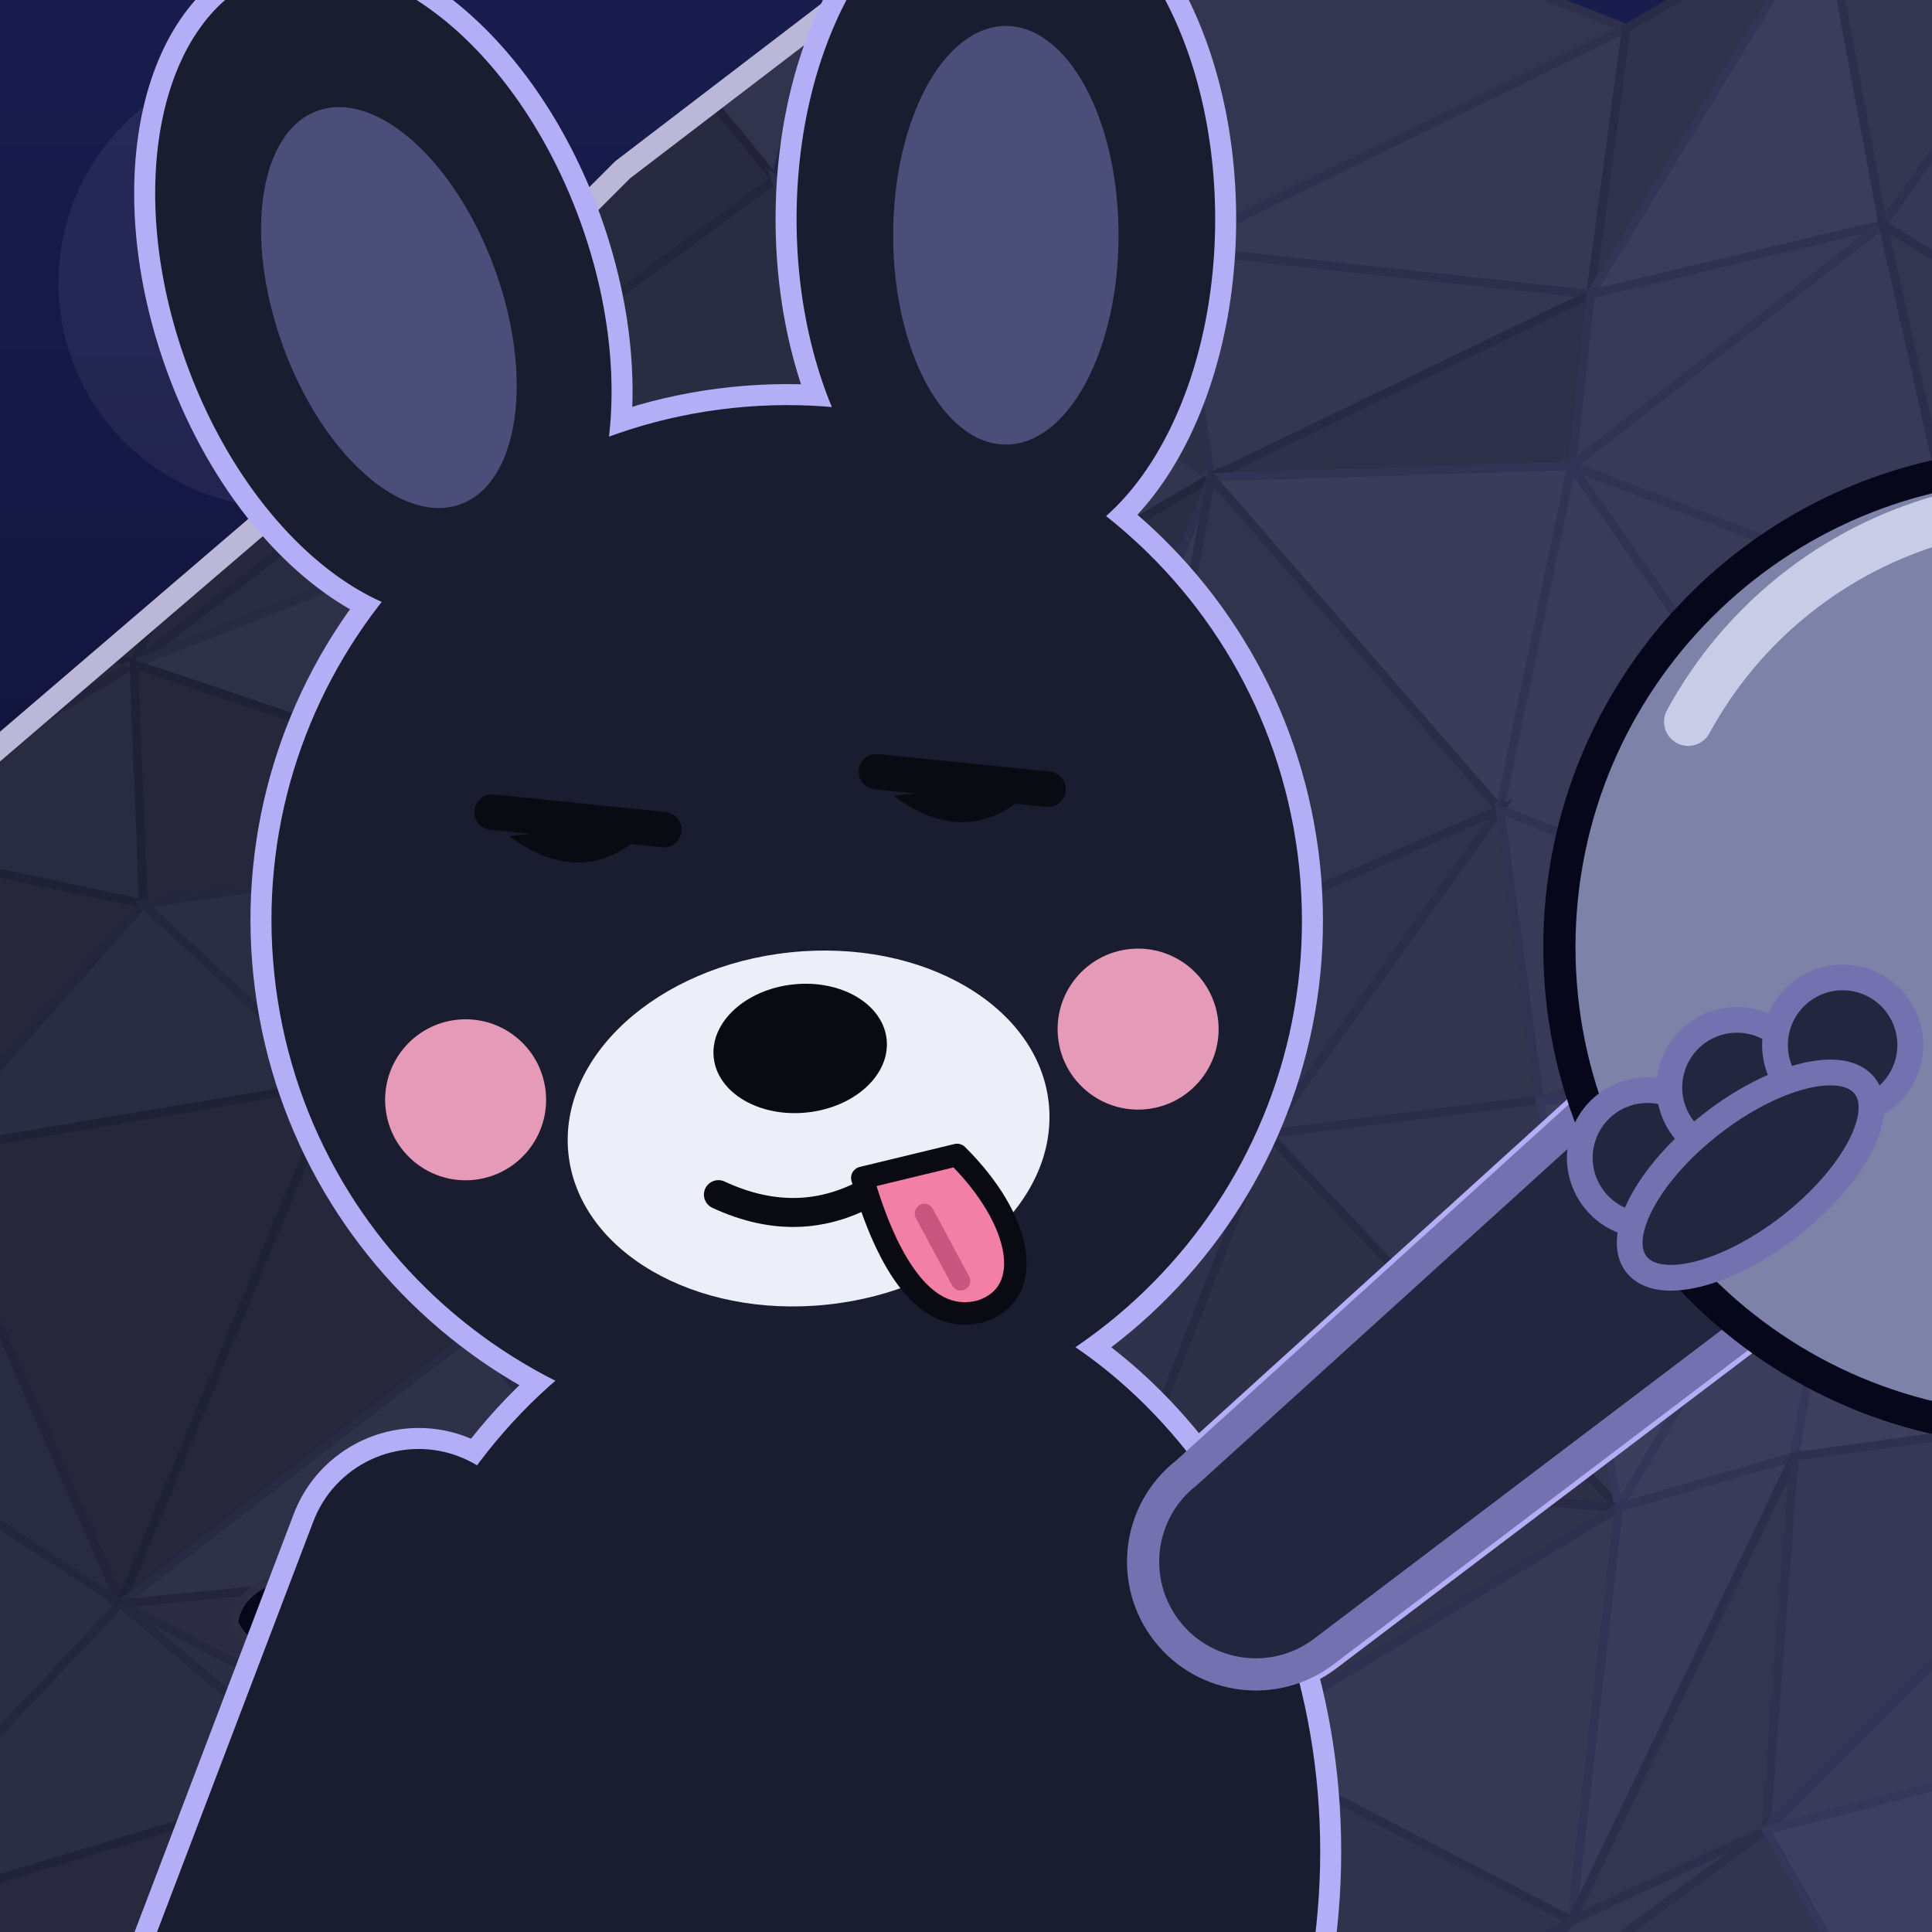
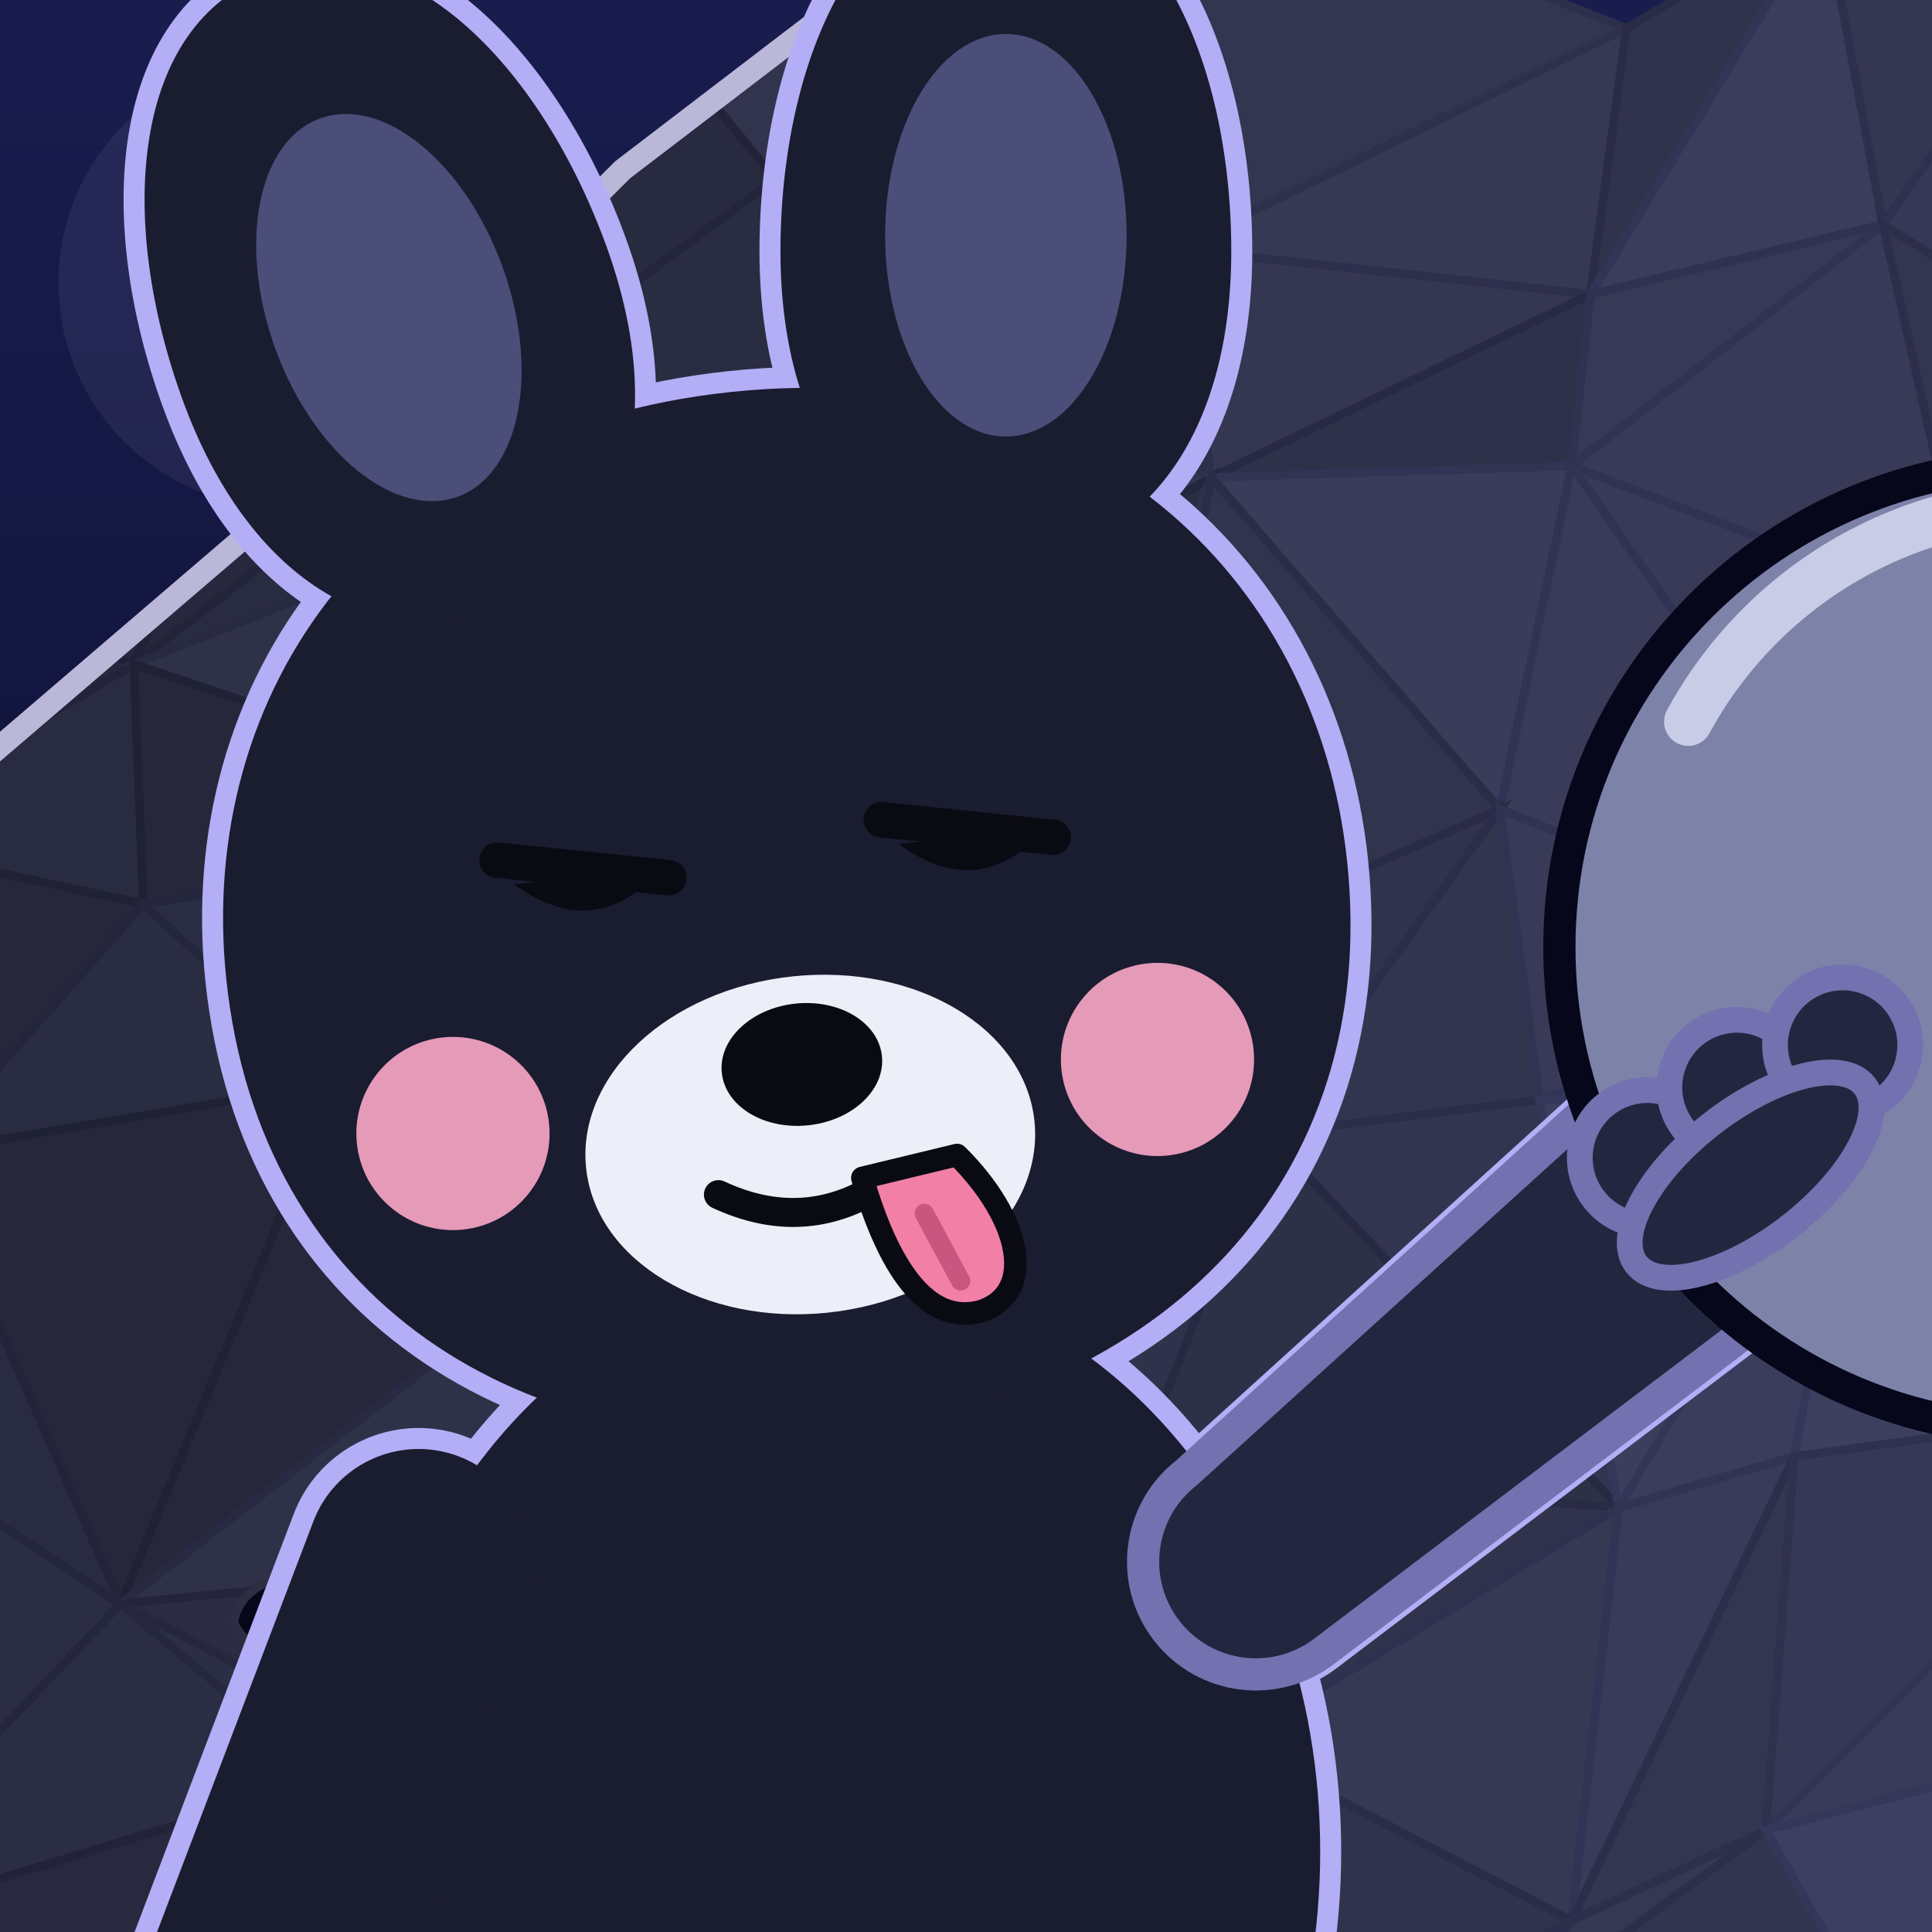
<svg xmlns="http://www.w3.org/2000/svg" viewBox="0 0 1024 1024" width="1024" height="1024" role="img" aria-label="App icon, Tongue">
  <defs>
    <clipPath id="ic-tongue-1024">
      <rect width="1024" height="1024" rx="0" />
    </clipPath>
    <linearGradient id="ib-tongue-1024" x1="0" y1="0" x2="0" y2="1">
      <stop offset="0" stop-color="#181D4E" />
      <stop offset="1" stop-color="#080A26" />
    </linearGradient>
  </defs>
  <g clip-path="url(#ic-tongue-1024)">
    <rect width="1024" height="1024" fill="url(#ib-tongue-1024)" />
    <circle cx="786" cy="318" r="7" fill="#EEF0FA" opacity="0.45" />
    <circle cx="159" cy="109" r="10" fill="#EEF0FA" opacity="0.6" />
    <circle cx="556" cy="320" r="13" fill="#EEF0FA" opacity="0.75" />
    <circle cx="953" cy="111" r="7" fill="#EEF0FA" opacity="0.45" />
    <circle cx="326" cy="322" r="10" fill="#EEF0FA" opacity="0.6" />
    <circle cx="723" cy="113" r="13" fill="#EEF0FA" opacity="0.75" />
    <circle cx="96" cy="324" r="7" fill="#EEF0FA" opacity="0.45" />
    <circle cx="493" cy="115" r="10" fill="#EEF0FA" opacity="0.6" />
    <circle cx="890" cy="326" r="13" fill="#EEF0FA" opacity="0.75" />
    <circle cx="150" cy="150" r="119" fill="#E9E6FF" opacity=".07" />
    <circle cx="150" cy="150" r="70" fill="#E9EAF6" />
    <circle cx="127.6" cy="136" r="14" fill="#CFD1E6" />
    <g>
      <clipPath id="r-tongue-1024">
        <path d="M1064 1064 L1064 -40 L500 -40 L330 90 L170 250 L-40 430 L-40 1064Z" />
      </clipPath>
      <g clip-path="url(#r-tongue-1024)">
        <path d="M-75,-95L196,-108L-98,147Z" fill="hsl(236 22% 20.7%)" stroke="hsl(236 26% 18.2%)" stroke-width="4.5" />
        <path d="M196,-108L163,145L-98,147Z" fill="hsl(236 22% 21.7%)" stroke="hsl(236 26% 19.2%)" stroke-width="4.5" />
        <path d="M196,-108L284,-60L163,145Z" fill="hsl(236 22% 19.2%)" stroke="hsl(236 26% 16.7%)" stroke-width="4.5" />
        <path d="M284,-60L291,183L163,145Z" fill="hsl(236 22% 19.3%)" stroke="hsl(236 26% 16.8%)" stroke-width="4.5" />
        <path d="M284,-60L432,12L411,95Z" fill="hsl(236 22% 25.0%)" stroke="hsl(236 26% 22.5%)" stroke-width="4.5" />
        <path d="M284,-60L411,95L291,183Z" fill="hsl(236 22% 20.3%)" stroke="hsl(236 26% 17.8%)" stroke-width="4.5" />
        <path d="M432,12L584,-95L623,132Z" fill="hsl(236 22% 26.4%)" stroke="hsl(236 26% 23.9%)" stroke-width="4.5" />
        <path d="M432,12L623,132L411,95Z" fill="hsl(236 22% 21.2%)" stroke="hsl(236 26% 18.7%)" stroke-width="4.5" />
        <path d="M584,-95L862,15L623,132Z" fill="hsl(236 22% 26.1%)" stroke="hsl(236 26% 23.6%)" stroke-width="4.5" />
        <path d="M862,15L843,156L623,132Z" fill="hsl(236 22% 26.9%)" stroke="hsl(236 26% 24.4%)" stroke-width="4.5" />
        <path d="M862,15L967,-47L843,156Z" fill="hsl(236 22% 24.5%)" stroke="hsl(236 26% 22.0%)" stroke-width="4.5" />
        <path d="M967,-47L998,119L843,156Z" fill="hsl(236 22% 29.5%)" stroke="hsl(236 26% 27.0%)" stroke-width="4.5" />
        <path d="M967,-47L1090,-11L998,119Z" fill="hsl(236 22% 26.4%)" stroke="hsl(236 26% 23.9%)" stroke-width="4.5" />
        <path d="M1090,-11L1088,175L998,119Z" fill="hsl(236 22% 27.3%)" stroke="hsl(236 26% 24.8%)" stroke-width="4.5" />
        <path d="M1090,-11L1264,-47L1329,188Z" fill="hsl(236 22% 29.3%)" stroke="hsl(236 26% 26.8%)" stroke-width="4.5" />
        <path d="M1090,-11L1329,188L1088,175Z" fill="hsl(236 22% 30.7%)" stroke="hsl(236 26% 28.2%)" stroke-width="4.5" />
        <path d="M-98,147L163,145L-65,310Z" fill="hsl(236 22% 19.8%)" stroke="hsl(236 26% 17.3%)" stroke-width="4.5" />
        <path d="M163,145L71,352L-65,310Z" fill="hsl(236 22% 19.0%)" stroke="hsl(236 26% 16.5%)" stroke-width="4.5" />
        <path d="M163,145L291,183L71,352Z" fill="hsl(236 22% 19.5%)" stroke="hsl(236 26% 17.0%)" stroke-width="4.5" />
        <path d="M291,183L343,245L71,352Z" fill="hsl(236 22% 20.7%)" stroke="hsl(236 26% 18.2%)" stroke-width="4.5" />
        <path d="M291,183L411,95L488,344Z" fill="hsl(236 22% 21.2%)" stroke="hsl(236 26% 18.7%)" stroke-width="4.5" />
        <path d="M291,183L488,344L343,245Z" fill="hsl(236 22% 25.3%)" stroke="hsl(236 26% 22.8%)" stroke-width="4.5" />
        <path d="M411,95L623,132L642,253Z" fill="hsl(236 22% 23.3%)" stroke="hsl(236 26% 20.8%)" stroke-width="4.5" />
        <path d="M411,95L642,253L488,344Z" fill="hsl(236 22% 25.6%)" stroke="hsl(236 26% 23.1%)" stroke-width="4.5" />
        <path d="M623,132L843,156L642,253Z" fill="hsl(236 22% 26.4%)" stroke="hsl(236 26% 23.9%)" stroke-width="4.5" />
        <path d="M843,156L833,247L642,253Z" fill="hsl(236 22% 23.8%)" stroke="hsl(236 26% 21.3%)" stroke-width="4.5" />
        <path d="M843,156L998,119L833,247Z" fill="hsl(236 22% 27.7%)" stroke="hsl(236 26% 25.2%)" stroke-width="4.5" />
        <path d="M998,119L1045,328L833,247Z" fill="hsl(236 22% 28.2%)" stroke="hsl(236 26% 25.7%)" stroke-width="4.5" />
        <path d="M998,119L1088,175L1045,328Z" fill="hsl(236 22% 25.9%)" stroke="hsl(236 26% 23.4%)" stroke-width="4.5" />
        <path d="M1088,175L1200,354L1045,328Z" fill="hsl(236 22% 30.7%)" stroke="hsl(236 26% 28.2%)" stroke-width="4.5" />
        <path d="M1088,175L1329,188L1300,298Z" fill="hsl(236 22% 30.9%)" stroke="hsl(236 26% 28.4%)" stroke-width="4.5" />
        <path d="M1088,175L1300,298L1200,354Z" fill="hsl(236 22% 27.9%)" stroke="hsl(236 26% 25.4%)" stroke-width="4.5" />
        <path d="M-65,310L71,352L-84,445Z" fill="hsl(236 22% 19.3%)" stroke="hsl(236 26% 16.8%)" stroke-width="4.5" />
        <path d="M71,352L76,479L-84,445Z" fill="hsl(236 22% 20.8%)" stroke="hsl(236 26% 18.3%)" stroke-width="4.5" />
        <path d="M71,352L343,245L339,442Z" fill="hsl(236 22% 23.6%)" stroke="hsl(236 26% 21.1%)" stroke-width="4.5" />
        <path d="M71,352L339,442L76,479Z" fill="hsl(236 22% 19.0%)" stroke="hsl(236 26% 16.5%)" stroke-width="4.5" />
        <path d="M343,245L488,344L536,521Z" fill="hsl(236 22% 22.9%)" stroke="hsl(236 26% 20.4%)" stroke-width="4.5" />
        <path d="M343,245L536,521L339,442Z" fill="hsl(236 22% 22.8%)" stroke="hsl(236 26% 20.3%)" stroke-width="4.5" />
        <path d="M488,344L642,253L536,521Z" fill="hsl(236 22% 21.7%)" stroke="hsl(236 26% 19.2%)" stroke-width="4.5" />
        <path d="M642,253L592,518L536,521Z" fill="hsl(236 22% 27.0%)" stroke="hsl(236 26% 24.5%)" stroke-width="4.5" />
        <path d="M642,253L833,247L795,429Z" fill="hsl(236 22% 29.0%)" stroke="hsl(236 26% 26.5%)" stroke-width="4.5" />
        <path d="M642,253L795,429L592,518Z" fill="hsl(236 22% 25.0%)" stroke="hsl(236 26% 22.5%)" stroke-width="4.5" />
        <path d="M833,247L1045,328L1024,520Z" fill="hsl(236 22% 28.3%)" stroke="hsl(236 26% 25.8%)" stroke-width="4.5" />
        <path d="M833,247L1024,520L795,429Z" fill="hsl(236 22% 28.5%)" stroke="hsl(236 26% 26.0%)" stroke-width="4.5" />
        <path d="M1045,328L1200,354L1024,520Z" fill="hsl(236 22% 29.8%)" stroke="hsl(236 26% 27.3%)" stroke-width="4.5" />
        <path d="M1200,354L1107,425L1024,520Z" fill="hsl(236 22% 29.3%)" stroke="hsl(236 26% 26.8%)" stroke-width="4.5" />
        <path d="M1200,354L1300,298L1368,472Z" fill="hsl(236 22% 30.1%)" stroke="hsl(236 26% 27.6%)" stroke-width="4.5" />
        <path d="M1200,354L1368,472L1107,425Z" fill="hsl(236 22% 30.2%)" stroke="hsl(236 26% 27.7%)" stroke-width="4.5" />
        <path d="M-84,445L76,479L-41,611Z" fill="hsl(236 22% 19.0%)" stroke="hsl(236 26% 16.5%)" stroke-width="4.5" />
        <path d="M76,479L178,574L-41,611Z" fill="hsl(236 22% 21.2%)" stroke="hsl(236 26% 18.7%)" stroke-width="4.5" />
        <path d="M76,479L339,442L178,574Z" fill="hsl(236 22% 21.8%)" stroke="hsl(236 26% 19.3%)" stroke-width="4.5" />
        <path d="M339,442L251,706L178,574Z" fill="hsl(236 22% 24.1%)" stroke="hsl(236 26% 21.6%)" stroke-width="4.5" />
        <path d="M339,442L536,521L251,706Z" fill="hsl(236 22% 25.1%)" stroke="hsl(236 26% 22.6%)" stroke-width="4.5" />
        <path d="M536,521L533,622L251,706Z" fill="hsl(236 22% 25.0%)" stroke="hsl(236 26% 22.5%)" stroke-width="4.5" />
        <path d="M536,521L592,518L672,601Z" fill="hsl(236 22% 25.3%)" stroke="hsl(236 26% 22.8%)" stroke-width="4.5" />
        <path d="M536,521L672,601L533,622Z" fill="hsl(236 22% 23.2%)" stroke="hsl(236 26% 20.7%)" stroke-width="4.5" />
        <path d="M592,518L795,429L672,601Z" fill="hsl(236 22% 24.5%)" stroke="hsl(236 26% 22.0%)" stroke-width="4.5" />
        <path d="M795,429L816,583L672,601Z" fill="hsl(236 22% 25.5%)" stroke="hsl(236 26% 23.0%)" stroke-width="4.5" />
        <path d="M795,429L1024,520L816,583Z" fill="hsl(236 22% 28.1%)" stroke="hsl(236 26% 25.6%)" stroke-width="4.5" />
        <path d="M1024,520L985,585L816,583Z" fill="hsl(236 22% 29.3%)" stroke="hsl(236 26% 26.8%)" stroke-width="4.5" />
        <path d="M1024,520L1107,425L985,585Z" fill="hsl(236 22% 30.0%)" stroke="hsl(236 26% 27.5%)" stroke-width="4.5" />
        <path d="M1107,425L1086,603L985,585Z" fill="hsl(236 22% 29.8%)" stroke="hsl(236 26% 27.3%)" stroke-width="4.5" />
        <path d="M1107,425L1368,472L1086,603Z" fill="hsl(236 22% 29.3%)" stroke="hsl(236 26% 26.8%)" stroke-width="4.5" />
        <path d="M1368,472L1338,665L1086,603Z" fill="hsl(236 22% 31.0%)" stroke="hsl(236 26% 28.5%)" stroke-width="4.5" />
        <path d="M-41,611L178,574L64,850Z" fill="hsl(236 22% 19.0%)" stroke="hsl(236 26% 16.5%)" stroke-width="4.5" />
        <path d="M-41,611L64,850L-40,782Z" fill="hsl(236 22% 20.8%)" stroke="hsl(236 26% 18.3%)" stroke-width="4.5" />
        <path d="M178,574L251,706L64,850Z" fill="hsl(236 22% 19.0%)" stroke="hsl(236 26% 16.5%)" stroke-width="4.5" />
        <path d="M251,706L339,823L64,850Z" fill="hsl(236 22% 23.6%)" stroke="hsl(236 26% 21.1%)" stroke-width="4.5" />
        <path d="M251,706L533,622L339,823Z" fill="hsl(236 22% 23.7%)" stroke="hsl(236 26% 21.2%)" stroke-width="4.5" />
        <path d="M533,622L497,802L339,823Z" fill="hsl(236 22% 24.6%)" stroke="hsl(236 26% 22.1%)" stroke-width="4.5" />
        <path d="M533,622L672,601L602,780Z" fill="hsl(236 22% 24.2%)" stroke="hsl(236 26% 21.7%)" stroke-width="4.5" />
        <path d="M533,622L602,780L497,802Z" fill="hsl(236 22% 24.6%)" stroke="hsl(236 26% 22.1%)" stroke-width="4.5" />
        <path d="M672,601L816,583L858,799Z" fill="hsl(236 22% 25.4%)" stroke="hsl(236 26% 22.9%)" stroke-width="4.5" />
        <path d="M672,601L858,799L602,780Z" fill="hsl(236 22% 23.2%)" stroke="hsl(236 26% 20.7%)" stroke-width="4.5" />
        <path d="M816,583L985,585L858,799Z" fill="hsl(236 22% 30.1%)" stroke="hsl(236 26% 27.6%)" stroke-width="4.5" />
        <path d="M985,585L951,772L858,799Z" fill="hsl(236 22% 29.6%)" stroke="hsl(236 26% 27.1%)" stroke-width="4.5" />
        <path d="M985,585L1086,603L1163,743Z" fill="hsl(236 22% 27.5%)" stroke="hsl(236 26% 25.0%)" stroke-width="4.5" />
        <path d="M985,585L1163,743L951,772Z" fill="hsl(236 22% 30.5%)" stroke="hsl(236 26% 28.0%)" stroke-width="4.5" />
        <path d="M1086,603L1338,665L1163,743Z" fill="hsl(236 22% 28.2%)" stroke="hsl(236 26% 25.7%)" stroke-width="4.5" />
        <path d="M1338,665L1371,766L1163,743Z" fill="hsl(236 22% 30.8%)" stroke="hsl(236 26% 28.3%)" stroke-width="4.5" />
        <path d="M-40,782L64,850L-104,1027Z" fill="hsl(236 22% 21.8%)" stroke="hsl(236 26% 19.3%)" stroke-width="4.5" />
        <path d="M64,850L174,943L-104,1027Z" fill="hsl(236 22% 21.8%)" stroke="hsl(236 26% 19.3%)" stroke-width="4.5" />
        <path d="M64,850L339,823L308,977Z" fill="hsl(236 22% 21.4%)" stroke="hsl(236 26% 18.9%)" stroke-width="4.5" />
        <path d="M64,850L308,977L174,943Z" fill="hsl(236 22% 22.1%)" stroke="hsl(236 26% 19.6%)" stroke-width="4.5" />
        <path d="M339,823L497,802L308,977Z" fill="hsl(236 22% 22.4%)" stroke="hsl(236 26% 19.9%)" stroke-width="4.5" />
        <path d="M497,802L527,943L308,977Z" fill="hsl(236 22% 20.7%)" stroke="hsl(236 26% 18.2%)" stroke-width="4.5" />
        <path d="M497,802L602,780L527,943Z" fill="hsl(236 22% 26.5%)" stroke="hsl(236 26% 24.0%)" stroke-width="4.5" />
        <path d="M602,780L652,924L527,943Z" fill="hsl(236 22% 22.6%)" stroke="hsl(236 26% 20.1%)" stroke-width="4.5" />
        <path d="M602,780L858,799L652,924Z" fill="hsl(236 22% 24.4%)" stroke="hsl(236 26% 21.9%)" stroke-width="4.5" />
        <path d="M858,799L833,1018L652,924Z" fill="hsl(236 22% 27.1%)" stroke="hsl(236 26% 24.6%)" stroke-width="4.5" />
        <path d="M858,799L951,772L833,1018Z" fill="hsl(236 22% 28.7%)" stroke="hsl(236 26% 26.2%)" stroke-width="4.5" />
        <path d="M951,772L936,970L833,1018Z" fill="hsl(236 22% 26.0%)" stroke="hsl(236 26% 23.5%)" stroke-width="4.5" />
        <path d="M951,772L1163,743L936,970Z" fill="hsl(236 22% 27.2%)" stroke="hsl(236 26% 24.7%)" stroke-width="4.5" />
        <path d="M1163,743L1141,917L936,970Z" fill="hsl(236 22% 28.8%)" stroke="hsl(236 26% 26.3%)" stroke-width="4.5" />
        <path d="M1163,743L1371,766L1288,1045Z" fill="hsl(236 22% 31.0%)" stroke="hsl(236 26% 28.5%)" stroke-width="4.5" />
        <path d="M1163,743L1288,1045L1141,917Z" fill="hsl(236 22% 30.2%)" stroke="hsl(236 26% 27.7%)" stroke-width="4.5" />
        <path d="M-104,1027L174,943L-19,1124Z" fill="hsl(236 22% 20.1%)" stroke="hsl(236 26% 17.6%)" stroke-width="4.5" />
        <path d="M174,943L124,1195L-19,1124Z" fill="hsl(236 22% 19.1%)" stroke="hsl(236 26% 16.6%)" stroke-width="4.5" />
        <path d="M174,943L308,977L124,1195Z" fill="hsl(236 22% 22.0%)" stroke="hsl(236 26% 19.5%)" stroke-width="4.5" />
        <path d="M308,977L288,1123L124,1195Z" fill="hsl(236 22% 21.9%)" stroke="hsl(236 26% 19.4%)" stroke-width="4.5" />
        <path d="M308,977L527,943L288,1123Z" fill="hsl(236 22% 21.2%)" stroke="hsl(236 26% 18.7%)" stroke-width="4.5" />
        <path d="M527,943L473,1198L288,1123Z" fill="hsl(236 22% 23.1%)" stroke="hsl(236 26% 20.6%)" stroke-width="4.5" />
        <path d="M527,943L652,924L642,1128Z" fill="hsl(236 22% 26.5%)" stroke="hsl(236 26% 24.0%)" stroke-width="4.5" />
        <path d="M527,943L642,1128L473,1198Z" fill="hsl(236 22% 25.9%)" stroke="hsl(236 26% 23.4%)" stroke-width="4.5" />
        <path d="M652,924L833,1018L642,1128Z" fill="hsl(236 22% 24.8%)" stroke="hsl(236 26% 22.3%)" stroke-width="4.5" />
        <path d="M833,1018L769,1092L642,1128Z" fill="hsl(236 22% 25.7%)" stroke="hsl(236 26% 23.2%)" stroke-width="4.5" />
        <path d="M833,1018L936,970L769,1092Z" fill="hsl(236 22% 26.6%)" stroke="hsl(236 26% 24.1%)" stroke-width="4.5" />
        <path d="M936,970L1011,1101L769,1092Z" fill="hsl(236 22% 25.6%)" stroke="hsl(236 26% 23.1%)" stroke-width="4.5" />
        <path d="M936,970L1141,917L1011,1101Z" fill="hsl(236 22% 30.4%)" stroke="hsl(236 26% 27.9%)" stroke-width="4.5" />
        <path d="M1141,917L1190,1135L1011,1101Z" fill="hsl(236 22% 30.6%)" stroke="hsl(236 26% 28.1%)" stroke-width="4.5" />
        <path d="M1141,917L1288,1045L1260,1190Z" fill="hsl(236 22% 27.6%)" stroke="hsl(236 26% 25.1%)" stroke-width="4.5" />
        <path d="M1141,917L1260,1190L1190,1135Z" fill="hsl(236 22% 30.9%)" stroke="hsl(236 26% 28.4%)" stroke-width="4.5" />
        <path d="M-19,1124L124,1195L62,1255Z" fill="hsl(236 22% 20.3%)" stroke="hsl(236 26% 17.8%)" stroke-width="4.5" />
        <path d="M-19,1124L62,1255L-9,1255Z" fill="hsl(236 22% 19.0%)" stroke="hsl(236 26% 16.5%)" stroke-width="4.5" />
        <path d="M124,1195L288,1123L246,1304Z" fill="hsl(236 22% 22.3%)" stroke="hsl(236 26% 19.8%)" stroke-width="4.5" />
        <path d="M124,1195L246,1304L62,1255Z" fill="hsl(236 22% 19.6%)" stroke="hsl(236 26% 17.1%)" stroke-width="4.5" />
        <path d="M288,1123L473,1198L246,1304Z" fill="hsl(236 22% 23.7%)" stroke="hsl(236 26% 21.2%)" stroke-width="4.5" />
        <path d="M473,1198L432,1387L246,1304Z" fill="hsl(236 22% 20.9%)" stroke="hsl(236 26% 18.4%)" stroke-width="4.5" />
        <path d="M473,1198L642,1128L687,1270Z" fill="hsl(236 22% 27.3%)" stroke="hsl(236 26% 24.8%)" stroke-width="4.5" />
        <path d="M473,1198L687,1270L432,1387Z" fill="hsl(236 22% 23.7%)" stroke="hsl(236 26% 21.2%)" stroke-width="4.5" />
        <path d="M642,1128L769,1092L774,1277Z" fill="hsl(236 22% 24.7%)" stroke="hsl(236 26% 22.2%)" stroke-width="4.5" />
        <path d="M642,1128L774,1277L687,1270Z" fill="hsl(236 22% 25.3%)" stroke="hsl(236 26% 22.8%)" stroke-width="4.5" />
        <path d="M769,1092L1011,1101L1047,1349Z" fill="hsl(236 22% 25.2%)" stroke="hsl(236 26% 22.7%)" stroke-width="4.5" />
        <path d="M769,1092L1047,1349L774,1277Z" fill="hsl(236 22% 25.1%)" stroke="hsl(236 26% 22.6%)" stroke-width="4.5" />
        <path d="M1011,1101L1190,1135L1047,1349Z" fill="hsl(236 22% 31.0%)" stroke="hsl(236 26% 28.5%)" stroke-width="4.5" />
        <path d="M1190,1135L1191,1263L1047,1349Z" fill="hsl(236 22% 28.1%)" stroke="hsl(236 26% 25.6%)" stroke-width="4.5" />
        <path d="M1190,1135L1260,1190L1282,1340Z" fill="hsl(236 22% 30.4%)" stroke="hsl(236 26% 27.9%)" stroke-width="4.5" />
        <path d="M1190,1135L1282,1340L1191,1263Z" fill="hsl(236 22% 29.5%)" stroke="hsl(236 26% 27.0%)" stroke-width="4.5" />
      </g>
      <path d="M124 860C128 828 192 824 200 856C196 884 136 888 124 860Z" fill="#06071A" stroke="hsl(236 20% 22%)" stroke-width="4.5" />
      <path d="M849.4 560C852.8 532.8 907.2 529.4 914 556.6C910.6 580.4 859.6 583.8 849.4 560Z" fill="#06071A" stroke="hsl(236 20% 22%)" stroke-width="4.5" />
      <path d="M1064 1064 L1064 -40 L500 -40 L330 90 L170 250 L-40 430 L-40 1064Z" fill="none" stroke="#04051A" stroke-width="12" stroke-linejoin="round" />
      <path d="M500 -40 L330 90 L170 250 L-40 430" fill="none" stroke="#D9D6FA" stroke-width="12" stroke-linecap="round" opacity=".85" />
    </g>
    <svg x="0" y="0" width="1024" height="1024" viewBox="-52 -126 120 120" preserveAspectRatio="xMidYMid slice">
      <g fill="#B3AEF5" stroke="#B3AEF5" stroke-width="2.609" stroke-linejoin="round">
        <g transform="translate(0 19)">
          <g data-part="body" transform="translate(0 0) rotate(0)">
            <g data-part="tail" transform="translate(-8 -6) rotate(0)">
              <g>
                <path d="M4 -16 C-18 -14 -40 0 -54 18 C-58 24 -53 30 -47 26 C-32 16 -16 12 4 12Z" />
              </g>
            </g>
            <g>
              <ellipse cx="0" cy="-30" rx="30" ry="36" />
            </g>
            <g data-part="thighFar" transform="translate(-16 -10) rotate(6)">
              <g data-part="shinFar" transform="translate(4 28) rotate(-6)">
                <g>
                  <path d="M-6 0 L-5 16 A5 5 0 0 0 5 16 L6 0 A6 6 0 0 0 -6 0Z" />
                </g>
                <g data-part="shoeFar" transform="translate(0 20) rotate(0)">
                  <g>
-                     <path d="M-11 2 C-12 -11 12 -11 11 2 C11 12 -11 12 -11 2Z" fill="#0B0C16" />
+                     <path d="M-12 2 C-13 -12 13 -12 12 2 C12 12 -12 12 -12 2Z" fill="#0B0C16" />
                  </g>
                </g>
              </g>
              <g>
                <ellipse cx="6" cy="12" rx="19" ry="22" transform="rotate(-20 6 12)" />
              </g>
            </g>
            <g data-part="thighNear" transform="translate(16 -10) rotate(-6)">
              <g data-part="shinNear" transform="translate(4 28) rotate(6)">
                <g>
                  <path d="M-6 0 L-5 16 A5 5 0 0 0 5 16 L6 0 A6 6 0 0 0 -6 0Z" />
                </g>
                <g data-part="shoeNear" transform="translate(0 20) rotate(0)">
                  <g>
-                     <path d="M-11 2 C-12 -11 12 -11 11 2 C11 12 -11 12 -11 2Z" fill="#0B0C16" />
+                     <path d="M-12 2 C-13 -12 13 -12 12 2 C12 12 -12 12 -12 2Z" fill="#0B0C16" />
                  </g>
                </g>
              </g>
              <g>
                <ellipse cx="6" cy="12" rx="19" ry="22" transform="rotate(-20 6 12)" />
              </g>
            </g>
            <g data-part="armFar" transform="translate(-26 -48) rotate(20)">
              <g>
                <path d="M-7 0 L-7.5 34 A8.5 8.5 0 0 0 9.5 34 L7 0 A7 7 0 0 0 -7 0Z" />
              </g>
            </g>
            <g data-part="armNear" transform="translate(26 -48) rotate(-128)">
              <g>
                <path d="M-7 0 L-7.5 34 A8.5 8.5 0 0 0 9.5 34 L7 0 A7 7 0 0 0 -7 0Z" />
              </g>
            </g>
            <g data-part="head" transform="translate(0 -58) rotate(-6)">
              <g>
-                 <circle cx="0" cy="-30" r="32" />
+                 <path d="M0 -63 C22 -63 35 -48 35 -30 C35 -10 20 2 0 2 C-20 2 -35 -10 -35 -30 C-35 -48 -22 -63 0 -63Z" />
              </g>
              <g data-part="earFar" transform="translate(-16 -52) rotate(-14)">
                <g>
-                   <ellipse cx="0" cy="-20" rx="13" ry="21" />
+                   <path d="M0 -41 C9 -41 14 -30 14 -18 C14 -6 8 1 0 1 C-8 1 -14 -6 -14 -18 C-14 -30 -9 -41 0 -41Z" />
                </g>
              </g>
              <g data-part="earNear" transform="translate(16 -52) rotate(6)">
                <g>
-                   <ellipse cx="0" cy="-20" rx="13" ry="21" />
+                   <path d="M0 -41 C9 -41 14 -30 14 -18 C14 -6 8 1 0 1 C-8 1 -14 -6 -14 -18 C-14 -30 -9 -41 0 -41Z" />
                </g>
              </g>
            </g>
          </g>
        </g>
      </g>
      <g transform="translate(0 19)">
        <g data-part="body" transform="translate(0 0) rotate(0)">
          <g data-part="tail" transform="translate(-8 -6) rotate(0)">
            <g fill="#1A1C30">
              <path d="M4 -16 C-18 -14 -40 0 -54 18 C-58 24 -53 30 -47 26 C-32 16 -16 12 4 12Z" />
            </g>
          </g>
          <g fill="#1A1C30">
            <ellipse cx="0" cy="-30" rx="30" ry="36" />
          </g>
          <g data-part="thighFar" transform="translate(-16 -10) rotate(6)">
            <g data-part="shinFar" transform="translate(4 28) rotate(-6)">
              <g fill="#1A1C30">
                <path d="M-6 0 L-5 16 A5 5 0 0 0 5 16 L6 0 A6 6 0 0 0 -6 0Z" />
              </g>
              <g data-part="shoeFar" transform="translate(0 20) rotate(0)">
                <g fill="#1A1C30">
-                   <path d="M-11 2 C-12 -11 12 -11 11 2 C11 12 -11 12 -11 2Z" fill="#0B0C16" />
+                   <path d="M-12 2 C-13 -12 13 -12 12 2 C12 12 -12 12 -12 2Z" fill="#0B0C16" />
                  <g data-detail="">
-                     <path d="M-9 0 C-10 -9 10 -9 9 0 C6 3 -6 3 -9 0Z" fill="#A99CF0" />
-                     <path d="M-8 -4 L8 -4" stroke="#ECEEF8" stroke-width="3" stroke-linecap="round" />
+                     <path d="M-9.5 -1 C-10 -10 10 -10 9.5 -1 C6 1 -6 1 -9.5 -1Z" fill="#E9EAF4" stroke="#06071A" stroke-width="1.8" stroke-linejoin="round" />
+                     <path d="M-8.5 -5 L8.5 -5" stroke="#0B0C16" stroke-width="4" stroke-linecap="round" />
                  </g>
                </g>
              </g>
            </g>
            <g fill="#1A1C30">
              <ellipse cx="6" cy="12" rx="19" ry="22" transform="rotate(-20 6 12)" />
            </g>
          </g>
          <g data-part="thighNear" transform="translate(16 -10) rotate(-6)">
            <g data-part="shinNear" transform="translate(4 28) rotate(6)">
              <g fill="#1A1C30">
                <path d="M-6 0 L-5 16 A5 5 0 0 0 5 16 L6 0 A6 6 0 0 0 -6 0Z" />
              </g>
              <g data-part="shoeNear" transform="translate(0 20) rotate(0)">
                <g fill="#1A1C30">
-                   <path d="M-11 2 C-12 -11 12 -11 11 2 C11 12 -11 12 -11 2Z" fill="#0B0C16" />
+                   <path d="M-12 2 C-13 -12 13 -12 12 2 C12 12 -12 12 -12 2Z" fill="#0B0C16" />
                  <g data-detail="">
-                     <path d="M-9 0 C-10 -9 10 -9 9 0 C6 3 -6 3 -9 0Z" fill="#A99CF0" />
-                     <path d="M-8 -4 L8 -4" stroke="#ECEEF8" stroke-width="3" stroke-linecap="round" />
+                     <path d="M-9.5 -1 C-10 -10 10 -10 9.5 -1 C6 1 -6 1 -9.5 -1Z" fill="#E9EAF4" stroke="#06071A" stroke-width="1.8" stroke-linejoin="round" />
+                     <path d="M-8.5 -5 L8.5 -5" stroke="#0B0C16" stroke-width="4" stroke-linecap="round" />
                  </g>
                </g>
              </g>
            </g>
            <g fill="#1A1C30">
              <ellipse cx="6" cy="12" rx="19" ry="22" transform="rotate(-20 6 12)" />
            </g>
          </g>
          <g data-part="armFar" transform="translate(-26 -48) rotate(20)">
            <g fill="#1A1C30">
              <path d="M-7 0 L-7.5 34 A8.5 8.5 0 0 0 9.5 34 L7 0 A7 7 0 0 0 -7 0Z" />
            </g>
          </g>
          <g data-part="armNear" transform="translate(26 -48) rotate(-128)">
            <g fill="#23263F" stroke="#7471B0" stroke-width="2">
              <path d="M-7 0 L-7.5 34 A8.5 8.5 0 0 0 9.5 34 L7 0 A7 7 0 0 0 -7 0Z" />
            </g>
            <g transform="translate(0 62) rotate(128)">
              <g>
                <circle r="30" fill="#7D82A8" stroke="#06071A" stroke-width="2" />
                <path d="M-22 -14 A26 26 0 0 1 14 -24" fill="none" stroke="#C9CCE6" stroke-width="3" stroke-linecap="round" />
              </g>
            </g>
            <g transform="translate(0 40) rotate(98)">
              <g fill="#23263F" stroke="#7471B0" stroke-width="1.6">
                <circle cx="-6" cy="-4" r="4.2" />
                <circle cx="1" cy="-5" r="4.2" />
                <circle cx="8" cy="-4" r="4.2" />
                <ellipse cx="-1" cy="0" rx="9" ry="4" transform="rotate(-8)" />
              </g>
            </g>
          </g>
          <g data-part="head" transform="translate(0 -58) rotate(-6)">
            <g fill="#1A1C30">
-               <circle cx="0" cy="-30" r="32" />
+               <path d="M0 -63 C22 -63 35 -48 35 -30 C35 -10 20 2 0 2 C-20 2 -35 -10 -35 -30 C-35 -48 -22 -63 0 -63Z" />
              <g data-detail="">
-                 <ellipse cx="0" cy="-17" rx="15" ry="11" fill="#ECEEF8" />
-                 <ellipse cx="0" cy="-22" rx="5.4" ry="4" fill="#0A0A12" />
+                 <ellipse cx="0" cy="-16" rx="14" ry="10.5" fill="#ECEEF8" />
+                 <ellipse cx="0" cy="-21" rx="5" ry="3.8" fill="#0A0A12" />
                <path d="M-6 -13.5 Q-1 -10.5 4 -13" fill="none" stroke="#0A0A12" stroke-width="1.8" stroke-linecap="round" />
                <path d="M3 -13.6 C4 -8 6 -4 9.5 -4.6 C13 -5.4 12.6 -10 9 -14.4Z" fill="#F27FA6" stroke="#0A0A12" stroke-width="1.4" stroke-linejoin="round" />
                <path d="M6.6 -11 L8.4 -6.6" stroke="#C9567E" stroke-width="1.2" stroke-linecap="round" />
-                 <path d="M-16.6 -37 Q-12 -32.8 -7.4 -37Z" fill="#0A0A12" />
-                 <path d="M-17.5 -38.6 L-7 -36.4" stroke="#0A0A12" stroke-width="2.2" stroke-linecap="round" />
-                 <path d="M7.4 -37 Q12 -32.8 16.6 -37Z" fill="#0A0A12" />
-                 <path d="M6.5 -38.6 L17 -36.4" stroke="#0A0A12" stroke-width="2.2" stroke-linecap="round" />
-                 <circle data-blush="" cx="-21" cy="-21" r="5" fill="#E59AB8" />
-                 <circle data-blush="" cx="21" cy="-21" r="5" fill="#E59AB8" />
+                 <path d="M-16.6 -34 Q-12 -29.8 -7.4 -34Z" fill="#0A0A12" />
+                 <path d="M-17.5 -35.6 L-7 -33.4" stroke="#0A0A12" stroke-width="2.2" stroke-linecap="round" />
+                 <path d="M7.4 -34 Q12 -29.8 16.6 -34Z" fill="#0A0A12" />
+                 <path d="M6.5 -35.6 L17 -33.4" stroke="#0A0A12" stroke-width="2.2" stroke-linecap="round" />
+                 <circle data-blush="" cx="-22" cy="-19" r="6" fill="#E59AB8" />
+                 <circle data-blush="" cx="22" cy="-19" r="6" fill="#E59AB8" />
              </g>
            </g>
            <g data-part="earFar" transform="translate(-16 -52) rotate(-14)">
              <g fill="#1A1C30">
-                 <ellipse cx="0" cy="-20" rx="13" ry="21" />
+                 <path d="M0 -41 C9 -41 14 -30 14 -18 C14 -6 8 1 0 1 C-8 1 -14 -6 -14 -18 C-14 -30 -9 -41 0 -41Z" />
                <g data-detail="">
-                   <ellipse cx="0" cy="-19" rx="7" ry="13" fill="#4A4E78" />
+                   <ellipse cx="0" cy="-19" rx="7.5" ry="12.5" fill="#4A4E78" />
                </g>
              </g>
            </g>
            <g data-part="earNear" transform="translate(16 -52) rotate(6)">
              <g fill="#1A1C30">
-                 <ellipse cx="0" cy="-20" rx="13" ry="21" />
+                 <path d="M0 -41 C9 -41 14 -30 14 -18 C14 -6 8 1 0 1 C-8 1 -14 -6 -14 -18 C-14 -30 -9 -41 0 -41Z" />
                <g data-detail="">
-                   <ellipse cx="0" cy="-19" rx="7" ry="13" fill="#4A4E78" />
+                   <ellipse cx="0" cy="-19" rx="7.5" ry="12.5" fill="#4A4E78" />
                </g>
              </g>
            </g>
          </g>
        </g>
      </g>
    </svg>
  </g>
</svg>
